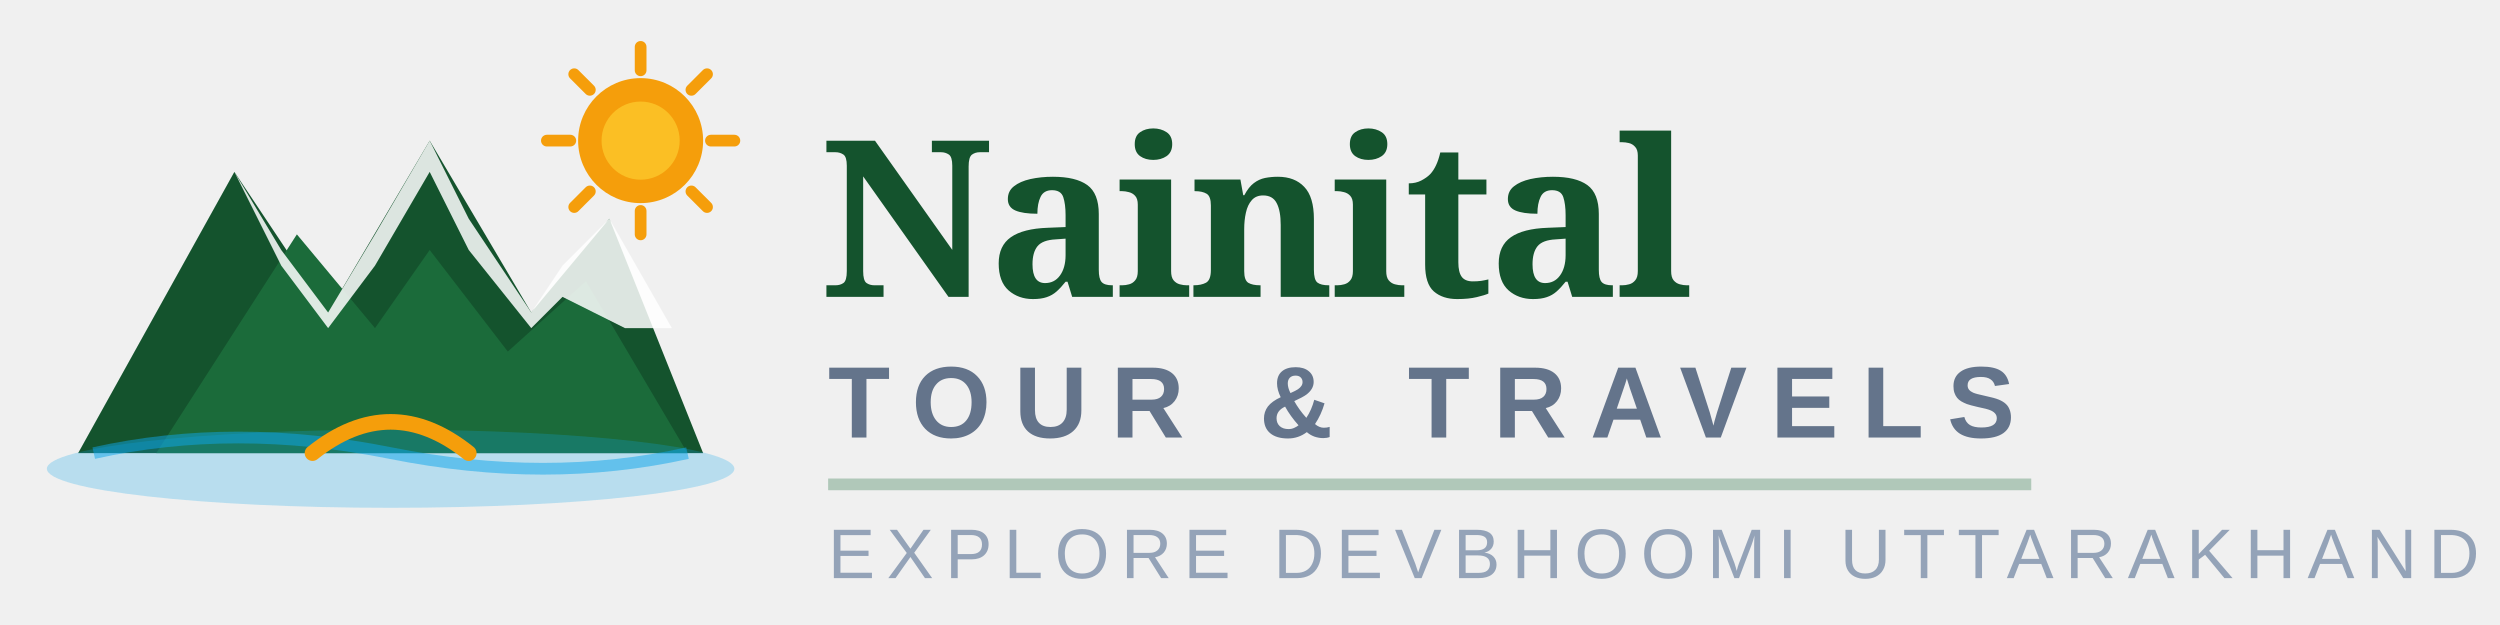
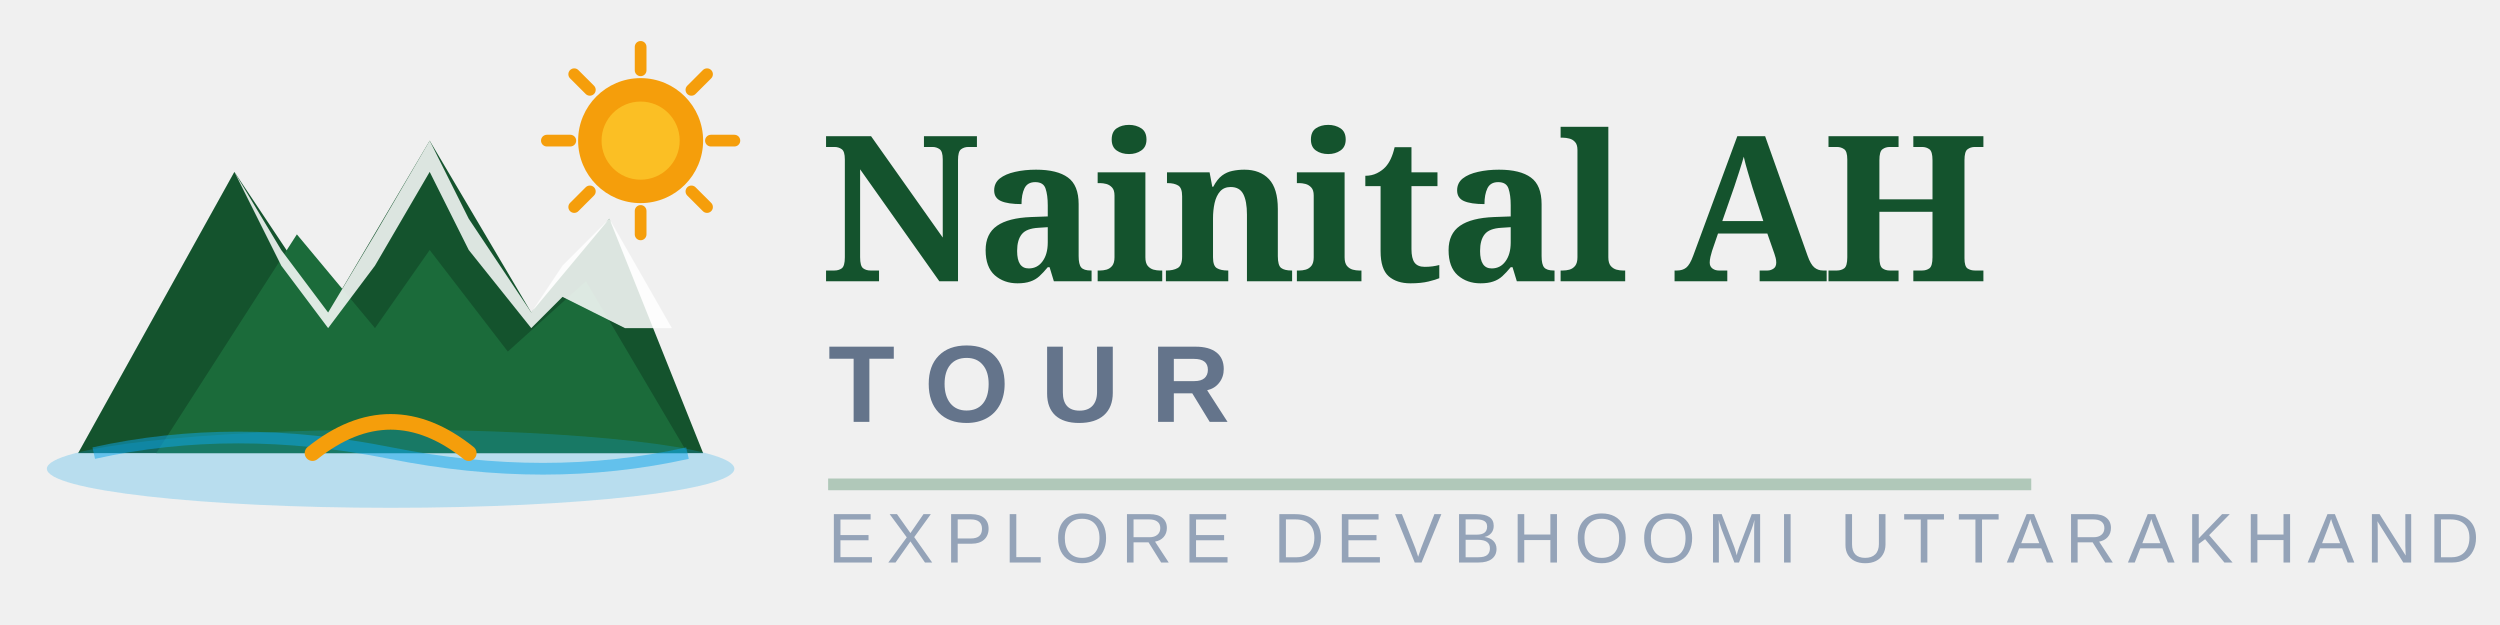
<svg xmlns="http://www.w3.org/2000/svg" viewBox="0 0 320 80" fill="none">
  <path d="M10 58 L30 22 L42 40 L55 18 L68 40 L78 28 L90 58Z" fill="#14532d" />
  <path d="M20 58 L38 30 L48 42 L55 32 L65 45 L75 36 L88 58Z" fill="#1b6b3a" />
  <path d="M30 22 L36 32 L42 40 L48 30 L55 18 L60 28 L68 40 L72 34 L78 28 L82 35 L86 42 L80 42 L72 38 L68 42 L60 32 L55 22 L48 34 L42 42 L36 34Z" fill="white" opacity="0.85" />
  <circle cx="82" cy="18" r="8" fill="#f59e0b" />
  <circle cx="82" cy="18" r="5" fill="#fbbf24" />
  <line x1="82" y1="6" x2="82" y2="9" stroke="#f59e0b" stroke-width="1.5" stroke-linecap="round" />
  <line x1="82" y1="27" x2="82" y2="30" stroke="#f59e0b" stroke-width="1.5" stroke-linecap="round" />
  <line x1="70" y1="18" x2="73" y2="18" stroke="#f59e0b" stroke-width="1.5" stroke-linecap="round" />
  <line x1="91" y1="18" x2="94" y2="18" stroke="#f59e0b" stroke-width="1.5" stroke-linecap="round" />
  <line x1="73.5" y1="9.5" x2="75.5" y2="11.5" stroke="#f59e0b" stroke-width="1.5" stroke-linecap="round" />
  <line x1="88.5" y1="24.5" x2="90.5" y2="26.5" stroke="#f59e0b" stroke-width="1.5" stroke-linecap="round" />
  <line x1="90.5" y1="9.5" x2="88.5" y2="11.5" stroke="#f59e0b" stroke-width="1.5" stroke-linecap="round" />
  <line x1="75.5" y1="24.5" x2="73.5" y2="26.5" stroke="#f59e0b" stroke-width="1.5" stroke-linecap="round" />
  <ellipse cx="50" cy="60" rx="44" ry="5" fill="#0ea5e9" opacity="0.25" />
  <path d="M12 58 Q30 54 50 58 Q70 62 88 58" stroke="#0ea5e9" stroke-width="1.5" fill="none" opacity="0.5" />
  <path d="M40 58 Q50 50 60 58" stroke="#f59e0b" stroke-width="2" fill="none" stroke-linecap="round" />
-   <text x="105" y="38" font-family="Georgia, 'Playfair Display', serif" font-size="28" font-weight="900" fill="#14532d" letter-spacing="-0.5">Nainital</text>
-   <text x="106" y="56" font-family="Arial, 'Poppins', sans-serif" font-size="13" font-weight="600" fill="#64748b" letter-spacing="3">TOUR &amp; TRAVELS</text>
+   <text x="105" y="36" font-family="Georgia, 'Playfair Display', serif" font-size="26" font-weight="900" fill="#14532d" letter-spacing="-0.5">Nainital AH</text>
+   <text x="106" y="54" font-family="Arial, 'Poppins', sans-serif" font-size="14" font-weight="600" fill="#64748b" letter-spacing="4">TOUR</text>
  <line x1="106" y1="62" x2="260" y2="62" stroke="#1b6b3a" stroke-width="1.5" opacity="0.3" />
-   <text x="106" y="74" font-family="Arial, 'Poppins', sans-serif" font-size="9" fill="#94a3b8" letter-spacing="1.5">EXPLORE DEVBHOOMI UTTARAKHAND</text>
+   <text x="106" y="72" font-family="Arial, 'Poppins', sans-serif" font-size="9" fill="#94a3b8" letter-spacing="1.5">EXPLORE DEVBHOOMI UTTARAKHAND</text>
</svg>
